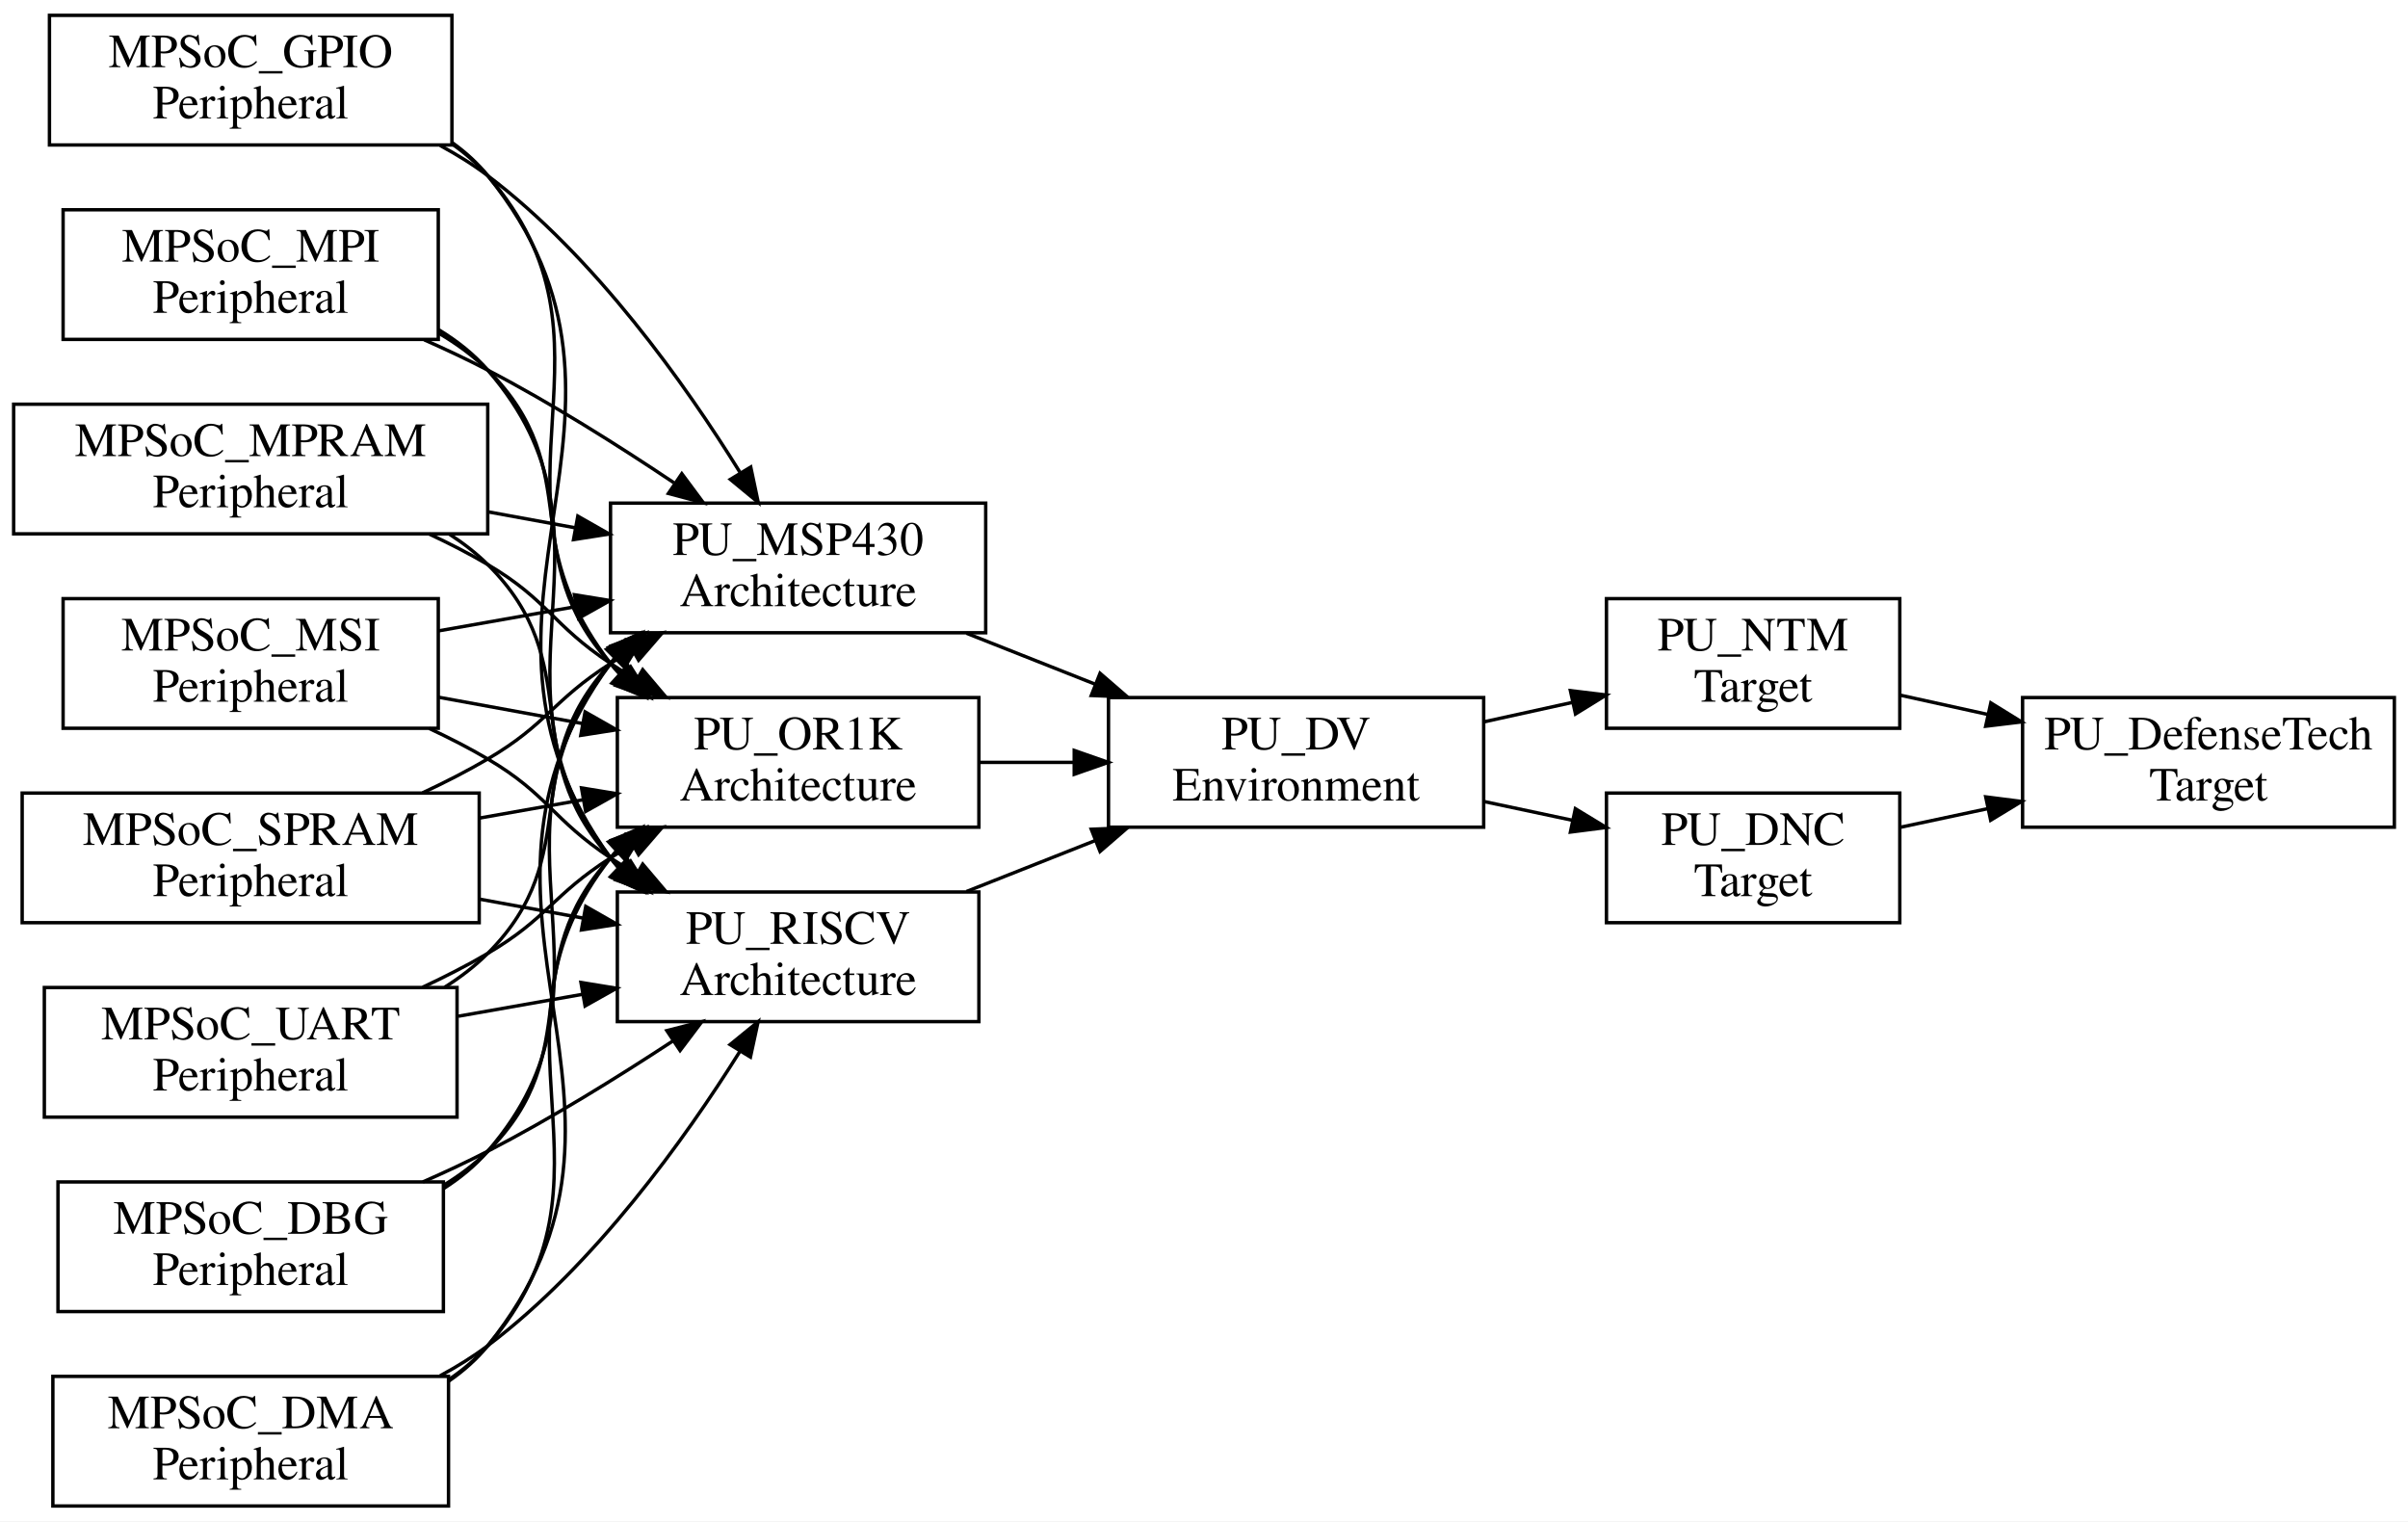
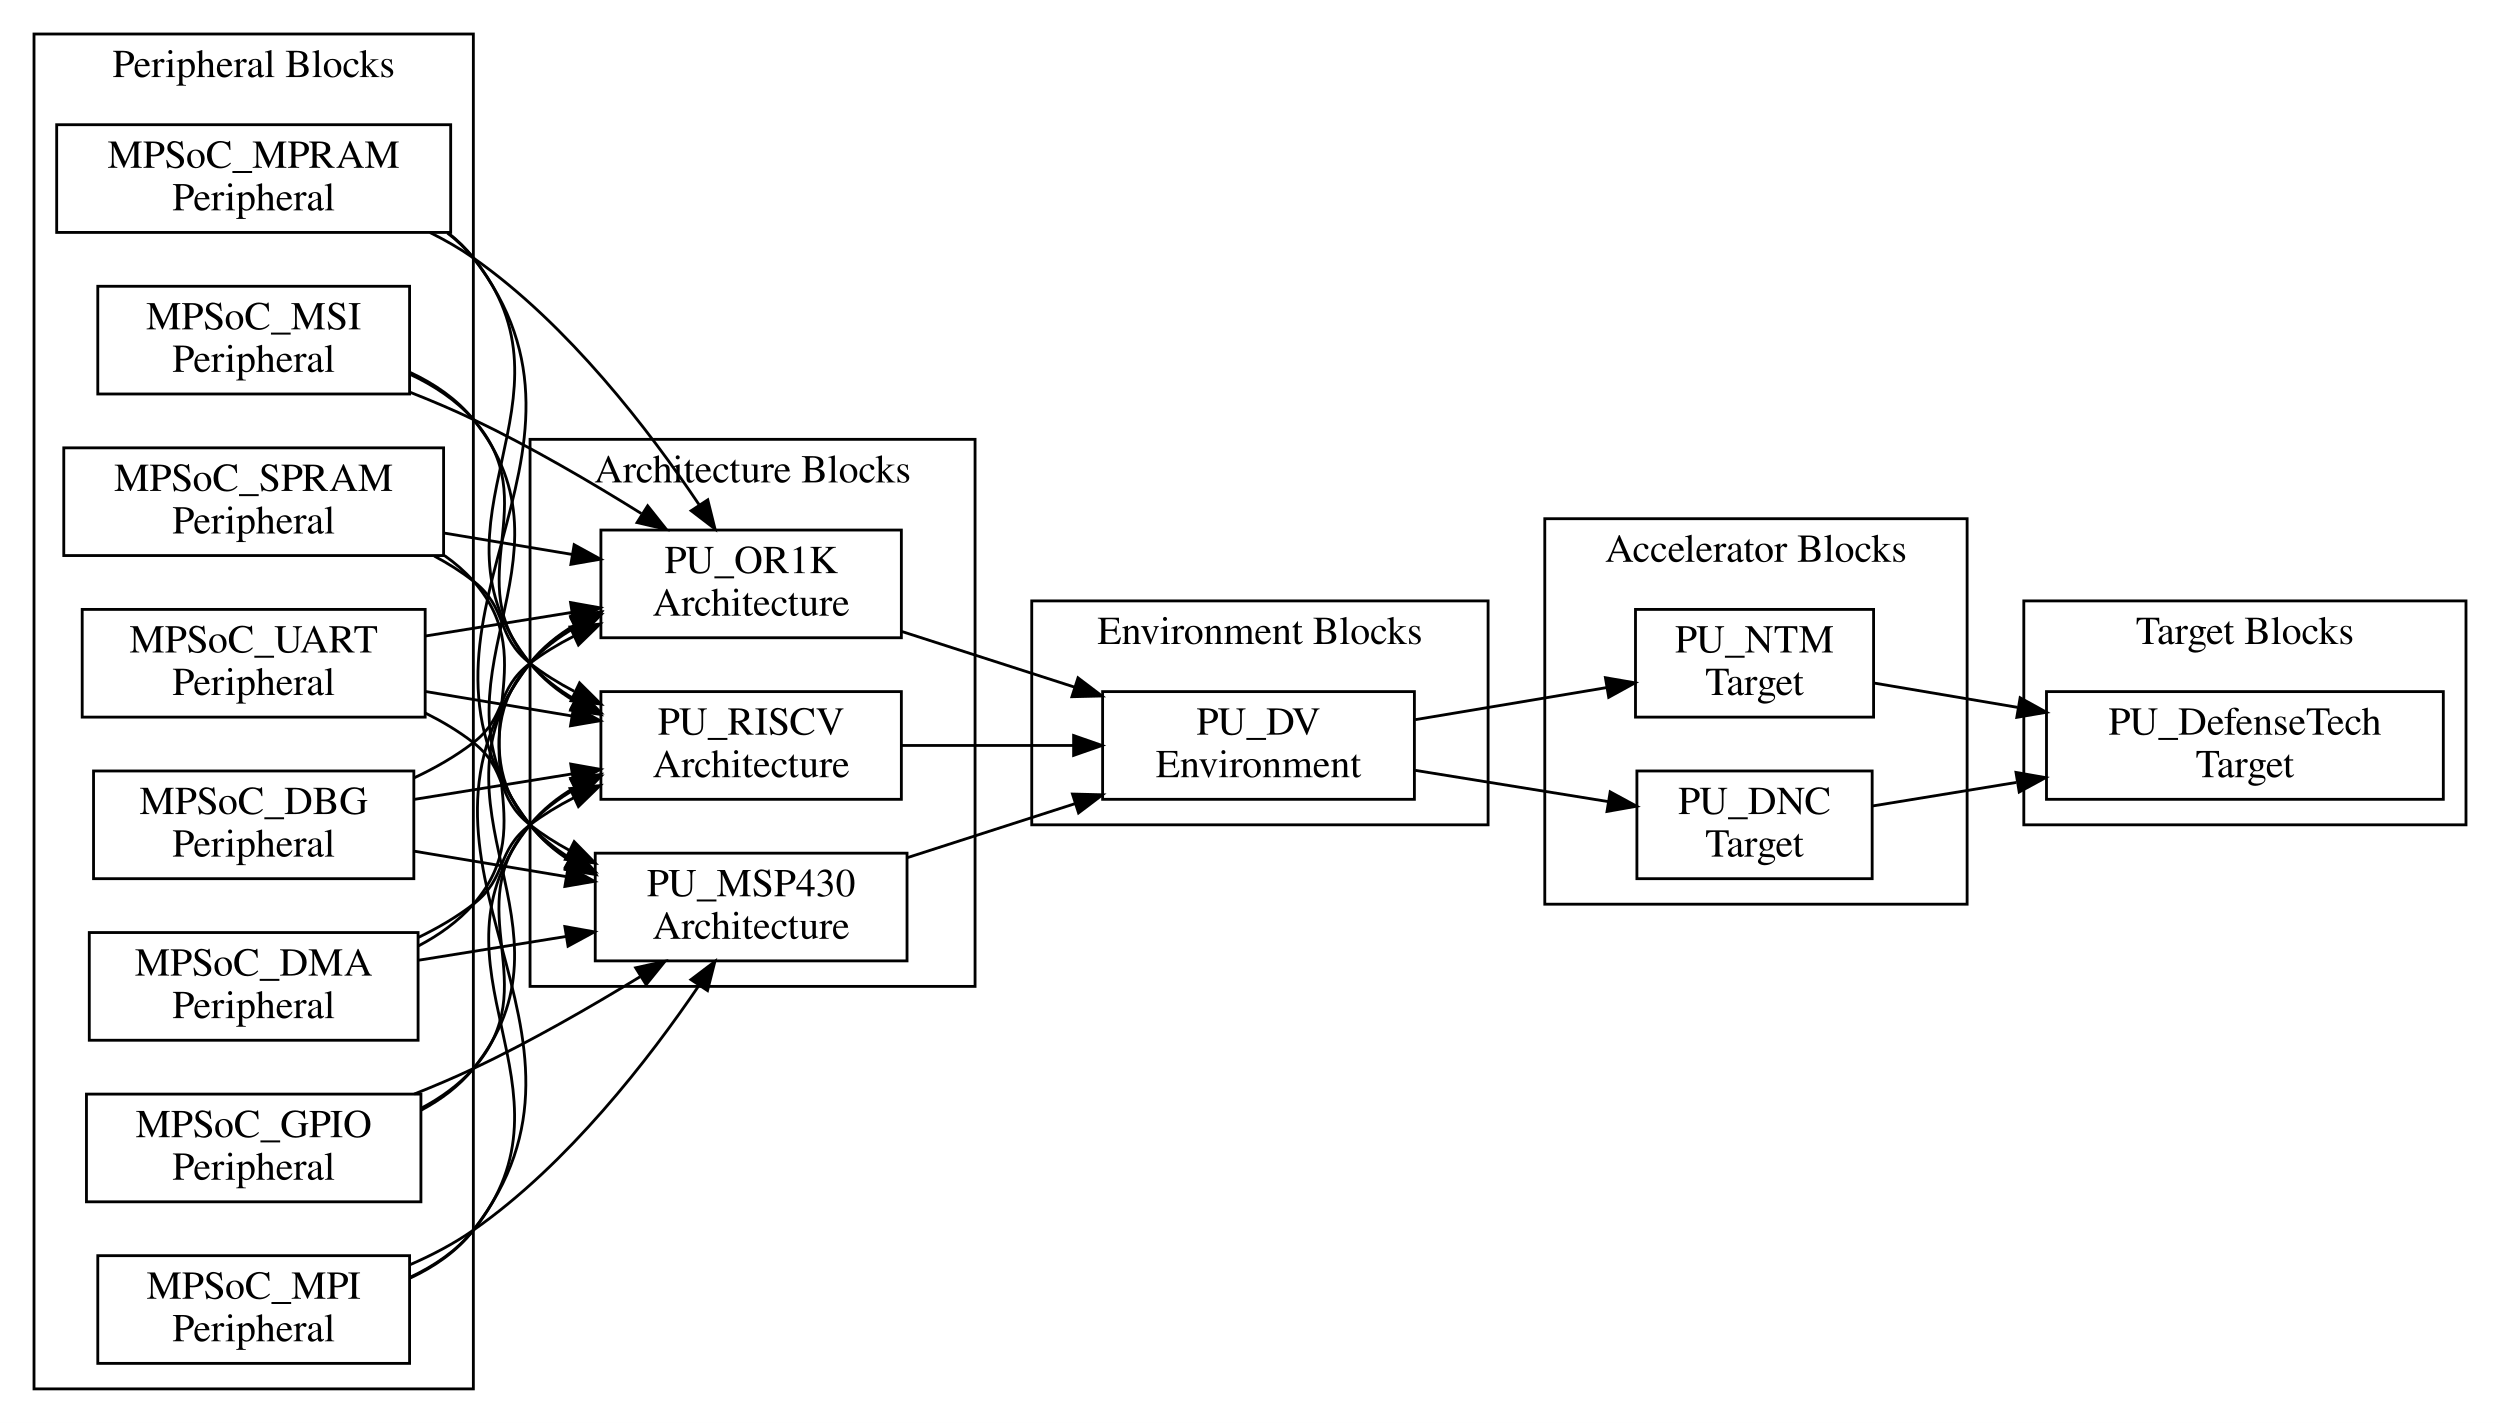
- <svg xmlns="http://www.w3.org/2000/svg" width="706pt" height="446pt" viewBox="0.00 0.00 706.00 446.00">
-   <g id="graph0" class="graph" transform="scale(1 1) rotate(0) translate(4 442)">
-     <polygon fill="white" stroke="transparent" points="-4,4 -4,-442 702,-442 702,4 -4,4" />
+ <svg xmlns="http://www.w3.org/2000/svg" width="882pt" height="502pt" viewBox="0.00 0.00 882.00 502.00">
+   <g id="graph0" class="graph" transform="scale(1 1) rotate(0) translate(4 498)">
+     <polygon fill="white" stroke="transparent" points="-4,4 -4,-498 878,-498 878,4 -4,4" />
+     <g id="clust1" class="cluster">
+       <polygon fill="none" stroke="black" points="8,-8 8,-486 163,-486 163,-8 8,-8" />
+       <text text-anchor="middle" x="85.5" y="-470.8" font-family="Times,serif" font-size="14.00">Peripheral Blocks</text>
+     </g>
+     <g id="clust2" class="cluster">
+       <polygon fill="none" stroke="black" points="183,-150 183,-343 340,-343 340,-150 183,-150" />
+       <text text-anchor="middle" x="261.5" y="-327.8" font-family="Times,serif" font-size="14.00">Architecture Blocks</text>
+     </g>
+     <g id="clust3" class="cluster">
+       <polygon fill="none" stroke="black" points="360,-207 360,-286 521,-286 521,-207 360,-207" />
+       <text text-anchor="middle" x="440.5" y="-270.8" font-family="Times,serif" font-size="14.00">Environment Blocks</text>
+     </g>
+     <g id="clust4" class="cluster">
+       <polygon fill="none" stroke="black" points="541,-179 541,-315 690,-315 690,-179 541,-179" />
+       <text text-anchor="middle" x="615.5" y="-299.8" font-family="Times,serif" font-size="14.00">Accelerator Blocks</text>
+     </g>
+     <g id="clust5" class="cluster">
+       <polygon fill="none" stroke="black" points="710,-207 710,-286 866,-286 866,-207 710,-207" />
+       <text text-anchor="middle" x="788" y="-270.8" font-family="Times,serif" font-size="14.00">Target Blocks</text>
+     </g>
    <g id="node1" class="node">
-       <polygon fill="none" stroke="black" points="13,-57.5 13,-95.5 126,-95.5 126,-57.5 13,-57.5" />
-       <text text-anchor="middle" x="69.5" y="-80.3" font-family="Times,serif" font-size="14.00">MPSoC_DBG </text>
-       <text text-anchor="middle" x="69.5" y="-65.3" font-family="Times,serif" font-size="14.00">Peripheral</text>
+       <polygon fill="none" stroke="black" points="29,-188 29,-226 142,-226 142,-188 29,-188" />
+       <text text-anchor="middle" x="85.5" y="-210.8" font-family="Times,serif" font-size="14.00">MPSoC_DBG </text>
+       <text text-anchor="middle" x="85.5" y="-195.8" font-family="Times,serif" font-size="14.00">Peripheral</text>
    </g>
    <g id="node9" class="node">
-       <polygon fill="none" stroke="black" points="175,-256.5 175,-294.5 285,-294.5 285,-256.5 175,-256.5" />
-       <text text-anchor="middle" x="230" y="-279.3" font-family="Times,serif" font-size="14.00">PU_MSP430 </text>
-       <text text-anchor="middle" x="230" y="-264.3" font-family="Times,serif" font-size="14.00">Architecture</text>
+       <polygon fill="none" stroke="black" points="206,-159 206,-197 316,-197 316,-159 206,-159" />
+       <text text-anchor="middle" x="261" y="-181.8" font-family="Times,serif" font-size="14.00">PU_MSP430 </text>
+       <text text-anchor="middle" x="261" y="-166.8" font-family="Times,serif" font-size="14.00">Architecture</text>
    </g>
    <g id="edge1" class="edge">
-       <path fill="none" stroke="black" d="M126,-93.52C130.84,-96.6 135.3,-100.23 139,-104.5 181.95,-154 134.33,-196.11 175,-247.5 175.57,-248.22 176.17,-248.93 176.79,-249.62" />
-       <polygon fill="black" stroke="black" points="174.42,-252.2 184.14,-256.41 179.17,-247.06 174.42,-252.2" />
+       <path fill="none" stroke="black" d="M142.35,-197.66C159.33,-194.83 178.12,-191.69 195.61,-188.76" />
+       <polygon fill="black" stroke="black" points="196.45,-192.17 205.73,-187.07 195.29,-185.27 196.45,-192.17" />
    </g>
    <g id="node10" class="node">
-       <polygon fill="none" stroke="black" points="177,-199.5 177,-237.5 283,-237.5 283,-199.5 177,-199.5" />
-       <text text-anchor="middle" x="230" y="-222.3" font-family="Times,serif" font-size="14.00">PU_OR1K </text>
-       <text text-anchor="middle" x="230" y="-207.3" font-family="Times,serif" font-size="14.00">Architecture</text>
+       <polygon fill="none" stroke="black" points="208,-273 208,-311 314,-311 314,-273 208,-273" />
+       <text text-anchor="middle" x="261" y="-295.8" font-family="Times,serif" font-size="14.00">PU_OR1K </text>
+       <text text-anchor="middle" x="261" y="-280.8" font-family="Times,serif" font-size="14.00">Architecture</text>
    </g>
    <g id="edge9" class="edge">
-       <path fill="none" stroke="black" d="M126.04,-94.52C130.75,-97.39 135.17,-100.7 139,-104.5 168.42,-133.68 146.92,-160.03 175,-190.5 175.75,-191.32 176.53,-192.11 177.34,-192.89" />
-       <polygon fill="black" stroke="black" points="175.24,-195.69 185.18,-199.35 179.69,-190.29 175.24,-195.69" />
+       <path fill="none" stroke="black" d="M142.08,-223.56C149.49,-227.03 156.7,-231.15 163,-236 175.11,-245.33 170.82,-254.75 183,-264 187.72,-267.58 192.94,-270.74 198.37,-273.52" />
+       <polygon fill="black" stroke="black" points="197.12,-276.8 207.67,-277.84 200.07,-270.45 197.12,-276.8" />
    </g>
    <g id="node11" class="node">
-       <polygon fill="none" stroke="black" points="177,-142.5 177,-180.5 283,-180.5 283,-142.5 177,-142.5" />
-       <text text-anchor="middle" x="230" y="-165.3" font-family="Times,serif" font-size="14.00">PU_RISCV </text>
-       <text text-anchor="middle" x="230" y="-150.3" font-family="Times,serif" font-size="14.00">Architecture</text>
+       <polygon fill="none" stroke="black" points="208,-216 208,-254 314,-254 314,-216 208,-216" />
+       <text text-anchor="middle" x="261" y="-238.8" font-family="Times,serif" font-size="14.00">PU_RISCV </text>
+       <text text-anchor="middle" x="261" y="-223.8" font-family="Times,serif" font-size="14.00">Architecture</text>
    </g>
    <g id="edge17" class="edge">
-       <path fill="none" stroke="black" d="M119.99,-95.51C126.47,-98.35 132.95,-101.38 139,-104.5 157.44,-114.02 177.01,-126.14 193.18,-136.76" />
-       <polygon fill="black" stroke="black" points="191.51,-139.86 201.77,-142.48 195.39,-134.03 191.51,-139.86" />
+       <path fill="none" stroke="black" d="M142.35,-216.01C160.07,-218.87 179.77,-222.05 197.9,-224.98" />
+       <polygon fill="black" stroke="black" points="197.36,-228.44 207.79,-226.57 198.48,-221.53 197.36,-228.44" />
    </g>
    <g id="node2" class="node">
-       <polygon fill="none" stroke="black" points="11.5,-0.5 11.5,-38.5 127.5,-38.5 127.5,-0.5 11.5,-0.5" />
-       <text text-anchor="middle" x="69.5" y="-23.3" font-family="Times,serif" font-size="14.00">MPSoC_DMA </text>
-       <text text-anchor="middle" x="69.5" y="-8.3" font-family="Times,serif" font-size="14.00">Peripheral</text>
+       <polygon fill="none" stroke="black" points="27.5,-131 27.5,-169 143.5,-169 143.5,-131 27.5,-131" />
+       <text text-anchor="middle" x="85.5" y="-153.8" font-family="Times,serif" font-size="14.00">MPSoC_DMA </text>
+       <text text-anchor="middle" x="85.5" y="-138.8" font-family="Times,serif" font-size="14.00">Peripheral</text>
    </g>
    <g id="edge2" class="edge">
-       <path fill="none" stroke="black" d="M127.6,-37.13C131.87,-40.08 135.77,-43.51 139,-47.5 195.82,-117.7 121.41,-174.8 175,-247.5 175.37,-248 175.76,-248.5 176.15,-248.99" />
-       <polygon fill="black" stroke="black" points="173.84,-251.63 183.4,-256.19 178.77,-246.66 173.84,-251.63" />
+       <path fill="none" stroke="black" d="M143.79,-159.25C160.46,-161.94 178.77,-164.89 195.83,-167.64" />
+       <polygon fill="black" stroke="black" points="195.28,-171.1 205.71,-169.24 196.4,-164.19 195.28,-171.1" />
    </g>
    <g id="edge10" class="edge">
-       <path fill="none" stroke="black" d="M127.64,-37.59C131.84,-40.43 135.72,-43.72 139,-47.5 181.95,-97 134.33,-139.11 175,-190.5 175.57,-191.22 176.17,-191.93 176.79,-192.62" />
-       <polygon fill="black" stroke="black" points="174.42,-195.2 184.14,-199.41 179.17,-190.06 174.42,-195.2" />
+       <path fill="none" stroke="black" d="M143.64,-164.29C150.91,-168.1 157.66,-172.91 163,-179 188.58,-208.18 157.22,-234.99 183,-264 187.51,-269.07 193.01,-273.23 198.98,-276.63" />
+       <polygon fill="black" stroke="black" points="197.48,-279.79 207.99,-281.09 200.59,-273.52 197.48,-279.79" />
    </g>
    <g id="edge18" class="edge">
-       <path fill="none" stroke="black" d="M125.04,-38.68C129.95,-41.32 134.69,-44.25 139,-47.5 170.4,-71.14 196.93,-108.25 212.87,-133.67" />
-       <polygon fill="black" stroke="black" points="210.05,-135.76 218.26,-142.45 216.02,-132.1 210.05,-135.76" />
+       <path fill="none" stroke="black" d="M143.67,-167.31C150.52,-170.62 157.15,-174.49 163,-179 175.11,-188.33 170.82,-197.75 183,-207 187.72,-210.58 192.94,-213.74 198.37,-216.52" />
+       <polygon fill="black" stroke="black" points="197.12,-219.8 207.67,-220.84 200.07,-213.45 197.12,-219.8" />
    </g>
    <g id="node3" class="node">
-       <polygon fill="none" stroke="black" points="10.5,-399.5 10.5,-437.5 128.5,-437.5 128.5,-399.5 10.5,-399.5" />
-       <text text-anchor="middle" x="69.5" y="-422.3" font-family="Times,serif" font-size="14.00">MPSoC_GPIO </text>
-       <text text-anchor="middle" x="69.5" y="-407.3" font-family="Times,serif" font-size="14.00">Peripheral</text>
+       <polygon fill="none" stroke="black" points="26.5,-74 26.5,-112 144.5,-112 144.5,-74 26.5,-74" />
+       <text text-anchor="middle" x="85.5" y="-96.8" font-family="Times,serif" font-size="14.00">MPSoC_GPIO </text>
+       <text text-anchor="middle" x="85.5" y="-81.8" font-family="Times,serif" font-size="14.00">Peripheral</text>
    </g>
    <g id="edge3" class="edge">
-       <path fill="none" stroke="black" d="M125.05,-399.34C129.96,-396.69 134.7,-393.75 139,-390.5 170.52,-366.67 197.02,-329.23 212.93,-303.58" />
-       <polygon fill="black" stroke="black" points="216.11,-305.08 218.3,-294.72 210.13,-301.46 216.11,-305.08" />
+       <path fill="none" stroke="black" d="M142.14,-112.02C149.24,-114.84 156.35,-117.86 163,-121 183,-130.44 204.29,-142.69 221.82,-153.41" />
+       <polygon fill="black" stroke="black" points="220.26,-156.56 230.61,-158.85 223.95,-150.61 220.26,-156.56" />
    </g>
    <g id="edge11" class="edge">
-       <path fill="none" stroke="black" d="M128.6,-399.75C132.44,-397.06 135.97,-393.99 139,-390.5 181.95,-341 134.7,-299.18 175,-247.5 175.81,-246.46 176.67,-245.46 177.57,-244.48" />
-       <polygon fill="black" stroke="black" points="180.08,-246.93 185.16,-237.63 175.39,-241.73 180.08,-246.93" />
+       <path fill="none" stroke="black" d="M144.51,-106.29C151.56,-110.03 158.02,-114.84 163,-121 203.32,-170.92 142.62,-214.12 183,-264 187.33,-269.35 192.77,-273.68 198.75,-277.18" />
+       <polygon fill="black" stroke="black" points="197.33,-280.38 207.83,-281.74 200.47,-274.12 197.33,-280.38" />
    </g>
    <g id="edge19" class="edge">
-       <path fill="none" stroke="black" d="M128.56,-400.2C132.45,-397.41 136.01,-394.19 139,-390.5 195.82,-320.3 121.93,-263.58 175,-190.5 175.67,-189.57 176.38,-188.68 177.13,-187.8" />
-       <polygon fill="black" stroke="black" points="179.82,-190.07 184.64,-180.63 174.99,-185 179.82,-190.07" />
+       <path fill="none" stroke="black" d="M144.77,-107.1C151.61,-110.73 157.94,-115.28 163,-121 189,-150.39 156.97,-177.63 183,-207 187.5,-212.08 193,-216.24 198.96,-219.64" />
+       <polygon fill="black" stroke="black" points="197.46,-222.8 207.98,-224.11 200.57,-216.53 197.46,-222.8" />
    </g>
    <g id="node4" class="node">
-       <polygon fill="none" stroke="black" points="14.5,-342.5 14.5,-380.5 124.5,-380.5 124.5,-342.5 14.5,-342.5" />
-       <text text-anchor="middle" x="69.5" y="-365.3" font-family="Times,serif" font-size="14.00">MPSoC_MPI </text>
-       <text text-anchor="middle" x="69.5" y="-350.3" font-family="Times,serif" font-size="14.00">Peripheral</text>
+       <polygon fill="none" stroke="black" points="30.5,-17 30.5,-55 140.5,-55 140.5,-17 30.5,-17" />
+       <text text-anchor="middle" x="85.5" y="-39.8" font-family="Times,serif" font-size="14.00">MPSoC_MPI </text>
+       <text text-anchor="middle" x="85.5" y="-24.8" font-family="Times,serif" font-size="14.00">Peripheral</text>
    </g>
    <g id="edge4" class="edge">
-       <path fill="none" stroke="black" d="M120.38,-342.38C126.73,-339.57 133.08,-336.59 139,-333.5 157.64,-323.79 177.37,-311.34 193.59,-300.47" />
-       <polygon fill="black" stroke="black" points="195.9,-303.13 202.21,-294.62 191.97,-297.34 195.9,-303.13" />
+       <path fill="none" stroke="black" d="M140.52,-51.75C148.4,-55.17 156.15,-59.23 163,-64 196.38,-87.25 225.21,-124.69 242.57,-150.28" />
+       <polygon fill="black" stroke="black" points="239.77,-152.39 248.22,-158.79 245.61,-148.52 239.77,-152.39" />
    </g>
    <g id="edge12" class="edge">
-       <path fill="none" stroke="black" d="M124.69,-344.29C129.9,-341.23 134.8,-337.66 139,-333.5 168.42,-304.32 147.15,-278.18 175,-247.5 176.16,-246.23 177.38,-245 178.66,-243.82" />
-       <polygon fill="black" stroke="black" points="180.9,-246.51 186.51,-237.52 176.52,-241.05 180.9,-246.51" />
+       <path fill="none" stroke="black" d="M140.53,-47.01C149.18,-51.03 157.19,-56.51 163,-64 217.76,-134.58 128.17,-193.47 183,-264 187.28,-269.51 192.75,-273.93 198.79,-277.49" />
+       <polygon fill="black" stroke="black" points="197.48,-280.74 207.98,-282.1 200.61,-274.49 197.48,-280.74" />
    </g>
    <g id="edge20" class="edge">
-       <path fill="none" stroke="black" d="M124.67,-345.31C130.02,-342.05 134.96,-338.16 139,-333.5 181.95,-284 134.7,-242.18 175,-190.5 175.81,-189.46 176.67,-188.46 177.57,-187.48" />
-       <polygon fill="black" stroke="black" points="180.08,-189.93 185.16,-180.63 175.39,-184.73 180.08,-189.93" />
+       <path fill="none" stroke="black" d="M140.67,-47.38C149.21,-51.36 157.13,-56.74 163,-64 203.32,-113.92 142.62,-157.12 183,-207 187.33,-212.35 192.77,-216.68 198.75,-220.18" />
+       <polygon fill="black" stroke="black" points="197.33,-223.38 207.83,-224.74 200.47,-217.12 197.33,-223.38" />
    </g>
    <g id="node5" class="node">
-       <polygon fill="none" stroke="black" points="0,-285.5 0,-323.5 139,-323.5 139,-285.5 0,-285.5" />
-       <text text-anchor="middle" x="69.5" y="-308.3" font-family="Times,serif" font-size="14.00">MPSoC_MPRAM </text>
-       <text text-anchor="middle" x="69.5" y="-293.3" font-family="Times,serif" font-size="14.00">Peripheral</text>
+       <polygon fill="none" stroke="black" points="16,-416 16,-454 155,-454 155,-416 16,-416" />
+       <text text-anchor="middle" x="85.5" y="-438.8" font-family="Times,serif" font-size="14.00">MPSoC_MPRAM </text>
+       <text text-anchor="middle" x="85.5" y="-423.8" font-family="Times,serif" font-size="14.00">Peripheral</text>
    </g>
    <g id="edge5" class="edge">
-       <path fill="none" stroke="black" d="M139.1,-291.95C147.54,-290.4 156.16,-288.83 164.54,-287.29" />
-       <polygon fill="black" stroke="black" points="165.41,-290.69 174.62,-285.45 164.15,-283.81 165.41,-290.69" />
+       <path fill="none" stroke="black" d="M154.01,-415.9C157.36,-413.3 160.4,-410.35 163,-407 217.76,-336.42 128.57,-277.84 183,-207 186.88,-201.95 191.75,-197.77 197.15,-194.33" />
+       <polygon fill="black" stroke="black" points="198.9,-197.36 205.99,-189.49 195.54,-191.22 198.9,-197.36" />
    </g>
    <g id="edge13" class="edge">
-       <path fill="none" stroke="black" d="M121.8,-285.46C127.72,-282.7 133.58,-279.7 139,-276.5 156.69,-266.06 157.88,-258.85 175,-247.5 177.41,-245.9 179.92,-244.32 182.48,-242.76" />
-       <polygon fill="black" stroke="black" points="184.44,-245.67 191.29,-237.59 180.89,-239.63 184.44,-245.67" />
+       <path fill="none" stroke="black" d="M147.69,-415.96C153.06,-413.3 158.25,-410.32 163,-407 196.5,-383.56 225.3,-345.79 242.62,-319.97" />
+       <polygon fill="black" stroke="black" points="245.7,-321.66 248.26,-311.38 239.85,-317.82 245.7,-321.66" />
    </g>
    <g id="edge21" class="edge">
-       <path fill="none" stroke="black" d="M127.71,-285.43C131.79,-282.81 135.62,-279.85 139,-276.5 168.42,-247.32 147.15,-221.18 175,-190.5 176.16,-189.23 177.38,-188 178.66,-186.82" />
-       <polygon fill="black" stroke="black" points="180.9,-189.51 186.51,-180.52 176.52,-184.05 180.9,-189.51" />
+       <path fill="none" stroke="black" d="M153.86,-415.78C157.24,-413.21 160.33,-410.3 163,-407 203.32,-357.08 142.91,-314.11 183,-264 187.32,-258.6 192.75,-254.21 198.73,-250.64" />
+       <polygon fill="black" stroke="black" points="200.52,-253.65 207.8,-245.96 197.31,-247.43 200.52,-253.65" />
    </g>
    <g id="node6" class="node">
-       <polygon fill="none" stroke="black" points="14.5,-228.5 14.5,-266.5 124.5,-266.5 124.5,-228.5 14.5,-228.5" />
-       <text text-anchor="middle" x="69.5" y="-251.3" font-family="Times,serif" font-size="14.00">MPSoC_MSI </text>
-       <text text-anchor="middle" x="69.5" y="-236.3" font-family="Times,serif" font-size="14.00">Peripheral</text>
+       <polygon fill="none" stroke="black" points="30.5,-359 30.5,-397 140.5,-397 140.5,-359 30.5,-359" />
+       <text text-anchor="middle" x="85.5" y="-381.8" font-family="Times,serif" font-size="14.00">MPSoC_MSI </text>
+       <text text-anchor="middle" x="85.5" y="-366.8" font-family="Times,serif" font-size="14.00">Peripheral</text>
    </g>
    <g id="edge6" class="edge">
-       <path fill="none" stroke="black" d="M124.6,-257.06C137.54,-259.34 151.47,-261.8 164.81,-264.16" />
-       <polygon fill="black" stroke="black" points="164.42,-267.64 174.87,-265.94 165.63,-260.75 164.42,-267.64" />
+       <path fill="none" stroke="black" d="M140.67,-366.62C149.21,-362.64 157.13,-357.26 163,-350 203.32,-300.08 142.91,-257.11 183,-207 186.83,-202.21 191.54,-198.22 196.73,-194.88" />
+       <polygon fill="black" stroke="black" points="198.77,-197.75 205.84,-189.86 195.39,-191.62 198.77,-197.75" />
    </g>
    <g id="edge14" class="edge">
-       <path fill="none" stroke="black" d="M124.6,-237.6C138.17,-235.12 152.83,-232.44 166.76,-229.89" />
-       <polygon fill="black" stroke="black" points="167.54,-233.3 176.75,-228.06 166.28,-226.42 167.54,-233.3" />
+       <path fill="none" stroke="black" d="M140.53,-359.67C148.17,-356.67 155.85,-353.41 163,-350 183.21,-340.36 204.68,-327.8 222.26,-316.82" />
+       <polygon fill="black" stroke="black" points="224.49,-319.55 231.08,-311.25 220.75,-313.63 224.49,-319.55" />
    </g>
    <g id="edge22" class="edge">
-       <path fill="none" stroke="black" d="M121.8,-228.46C127.72,-225.7 133.58,-222.7 139,-219.5 156.69,-209.06 157.88,-201.85 175,-190.5 177.41,-188.9 179.92,-187.32 182.48,-185.76" />
-       <polygon fill="black" stroke="black" points="184.44,-188.67 191.29,-180.59 180.89,-182.63 184.44,-188.67" />
+       <path fill="none" stroke="black" d="M140.54,-366C148.98,-362.08 156.91,-356.89 163,-350 189,-320.61 157.14,-293.51 183,-264 187.49,-258.87 192.98,-254.65 198.94,-251.18" />
+       <polygon fill="black" stroke="black" points="200.63,-254.25 207.96,-246.59 197.45,-248.01 200.63,-254.25" />
    </g>
    <g id="node7" class="node">
-       <polygon fill="none" stroke="black" points="2.5,-171.5 2.5,-209.5 136.5,-209.5 136.5,-171.5 2.5,-171.5" />
-       <text text-anchor="middle" x="69.5" y="-194.3" font-family="Times,serif" font-size="14.00">MPSoC_SPRAM </text>
-       <text text-anchor="middle" x="69.5" y="-179.3" font-family="Times,serif" font-size="14.00">Peripheral</text>
+       <polygon fill="none" stroke="black" points="18.5,-302 18.5,-340 152.5,-340 152.5,-302 18.5,-302" />
+       <text text-anchor="middle" x="85.5" y="-324.8" font-family="Times,serif" font-size="14.00">MPSoC_SPRAM </text>
+       <text text-anchor="middle" x="85.5" y="-309.8" font-family="Times,serif" font-size="14.00">Peripheral</text>
    </g>
    <g id="edge7" class="edge">
-       <path fill="none" stroke="black" d="M119.91,-209.58C126.46,-212.64 132.99,-215.97 139,-219.5 156.48,-229.76 157.93,-236.57 175,-247.5 176.95,-248.75 178.96,-249.99 181.01,-251.22" />
-       <polygon fill="black" stroke="black" points="179.75,-254.52 190.16,-256.46 183.23,-248.45 179.75,-254.52" />
+       <path fill="none" stroke="black" d="M152.83,-301.99C156.56,-299.37 160,-296.39 163,-293 189,-263.61 157.14,-236.51 183,-207 186.98,-202.46 191.75,-198.62 196.93,-195.39" />
+       <polygon fill="black" stroke="black" points="198.85,-198.33 205.98,-190.49 195.52,-192.17 198.85,-198.33" />
    </g>
    <g id="edge15" class="edge">
-       <path fill="none" stroke="black" d="M136.8,-202.21C146.75,-203.97 156.98,-205.78 166.83,-207.52" />
-       <polygon fill="black" stroke="black" points="166.49,-211.01 176.94,-209.3 167.7,-204.12 166.49,-211.01" />
+       <path fill="none" stroke="black" d="M152.59,-309.95C167.45,-307.47 183.17,-304.84 197.86,-302.39" />
+       <polygon fill="black" stroke="black" points="198.56,-305.82 207.85,-300.72 197.41,-298.91 198.56,-305.82" />
    </g>
    <g id="edge23" class="edge">
-       <path fill="none" stroke="black" d="M136.8,-178.37C146.75,-176.55 156.98,-174.68 166.83,-172.87" />
-       <polygon fill="black" stroke="black" points="167.74,-176.27 176.94,-171.02 166.48,-169.38 167.74,-176.27" />
+       <path fill="none" stroke="black" d="M149.2,-301.83C154.08,-299.22 158.75,-296.29 163,-293 175.38,-283.41 170.67,-273.64 183,-264 187.76,-260.28 193.04,-257 198.56,-254.11" />
+       <polygon fill="black" stroke="black" points="200.47,-257.08 207.99,-249.61 197.46,-250.76 200.47,-257.08" />
    </g>
    <g id="node8" class="node">
-       <polygon fill="none" stroke="black" points="9,-114.5 9,-152.5 130,-152.5 130,-114.5 9,-114.5" />
-       <text text-anchor="middle" x="69.5" y="-137.3" font-family="Times,serif" font-size="14.00">MPSoC_UART </text>
-       <text text-anchor="middle" x="69.5" y="-122.3" font-family="Times,serif" font-size="14.00">Peripheral</text>
+       <polygon fill="none" stroke="black" points="25,-245 25,-283 146,-283 146,-245 25,-245" />
+       <text text-anchor="middle" x="85.5" y="-267.8" font-family="Times,serif" font-size="14.00">MPSoC_UART </text>
+       <text text-anchor="middle" x="85.5" y="-252.8" font-family="Times,serif" font-size="14.00">Peripheral</text>
    </g>
    <g id="edge8" class="edge">
-       <path fill="none" stroke="black" d="M126.37,-152.58C130.95,-155.47 135.26,-158.76 139,-162.5 168.01,-191.51 147.14,-217.38 175,-247.5 175.75,-248.31 176.54,-249.11 177.34,-249.88" />
-       <polygon fill="black" stroke="black" points="175.25,-252.69 185.2,-256.34 179.69,-247.29 175.25,-252.69" />
+       <path fill="none" stroke="black" d="M146.09,-246.43C152.09,-243.44 157.86,-239.98 163,-236 175.38,-226.41 170.67,-216.64 183,-207 187.29,-203.65 192.01,-200.65 196.94,-197.97" />
+       <polygon fill="black" stroke="black" points="198.57,-201.07 205.98,-193.5 195.47,-194.8 198.57,-201.07" />
    </g>
    <g id="edge16" class="edge">
-       <path fill="none" stroke="black" d="M119.91,-152.58C126.46,-155.64 132.99,-158.97 139,-162.5 156.48,-172.76 157.93,-179.57 175,-190.5 176.95,-191.75 178.96,-192.99 181.01,-194.22" />
-       <polygon fill="black" stroke="black" points="179.75,-197.52 190.16,-199.46 183.23,-191.45 179.75,-197.52" />
+       <path fill="none" stroke="black" d="M146.21,-273.64C162.77,-276.31 180.79,-279.22 197.5,-281.91" />
+       <polygon fill="black" stroke="black" points="197.29,-285.42 207.72,-283.56 198.4,-278.51 197.29,-285.42" />
    </g>
    <g id="edge24" class="edge">
-       <path fill="none" stroke="black" d="M130.42,-144.09C142.34,-146.19 154.88,-148.41 166.87,-150.52" />
-       <polygon fill="black" stroke="black" points="166.33,-153.98 176.78,-152.28 167.54,-147.09 166.33,-153.98" />
+       <path fill="none" stroke="black" d="M146.21,-254.02C162.77,-251.25 180.79,-248.24 197.5,-245.45" />
+       <polygon fill="black" stroke="black" points="198.43,-248.84 207.72,-243.74 197.28,-241.94 198.43,-248.84" />
    </g>
    <g id="node12" class="node">
-       <polygon fill="none" stroke="black" points="321,-199.5 321,-237.5 431,-237.5 431,-199.5 321,-199.5" />
-       <text text-anchor="middle" x="376" y="-222.3" font-family="Times,serif" font-size="14.00">PU_DV </text>
-       <text text-anchor="middle" x="376" y="-207.3" font-family="Times,serif" font-size="14.00">Environment</text>
+       <polygon fill="none" stroke="black" points="385,-216 385,-254 495,-254 495,-216 385,-216" />
+       <text text-anchor="middle" x="440" y="-238.8" font-family="Times,serif" font-size="14.00">PU_DV </text>
+       <text text-anchor="middle" x="440" y="-223.8" font-family="Times,serif" font-size="14.00">Environment</text>
    </g>
    <g id="edge25" class="edge">
-       <path fill="none" stroke="black" d="M279.35,-256.36C291.46,-251.57 304.58,-246.38 317.1,-241.42" />
-       <polygon fill="black" stroke="black" points="318.52,-244.62 326.53,-237.69 315.95,-238.11 318.52,-244.62" />
+       <path fill="none" stroke="black" d="M316.07,-195.41C334.77,-201.43 355.89,-208.24 375.29,-214.48" />
+       <polygon fill="black" stroke="black" points="374.37,-217.86 384.96,-217.6 376.51,-211.2 374.37,-217.86" />
    </g>
    <g id="edge26" class="edge">
-       <path fill="none" stroke="black" d="M283.39,-218.5C292.28,-218.5 301.59,-218.5 310.73,-218.5" />
-       <polygon fill="black" stroke="black" points="310.95,-222 320.95,-218.5 310.95,-215 310.95,-222" />
+       <path fill="none" stroke="black" d="M314.15,-275.21C333.25,-269.05 355.09,-262.02 375.11,-255.58" />
+       <polygon fill="black" stroke="black" points="376.32,-258.86 384.77,-252.46 374.18,-252.2 376.32,-258.86" />
    </g>
    <g id="edge27" class="edge">
-       <path fill="none" stroke="black" d="M279.35,-180.64C291.46,-185.43 304.58,-190.62 317.1,-195.58" />
-       <polygon fill="black" stroke="black" points="315.95,-198.89 326.53,-199.31 318.52,-192.38 315.95,-198.89" />
+       <path fill="none" stroke="black" d="M314.15,-235C333.08,-235 354.7,-235 374.56,-235" />
+       <polygon fill="black" stroke="black" points="374.77,-238.5 384.77,-235 374.77,-231.5 374.77,-238.5" />
    </g>
    <g id="node13" class="node">
-       <polygon fill="none" stroke="black" points="467,-228.5 467,-266.5 553,-266.5 553,-228.5 467,-228.5" />
-       <text text-anchor="middle" x="510" y="-251.3" font-family="Times,serif" font-size="14.00">PU_NTM </text>
-       <text text-anchor="middle" x="510" y="-236.3" font-family="Times,serif" font-size="14.00">Target</text>
+       <polygon fill="none" stroke="black" points="573,-245 573,-283 657,-283 657,-245 573,-245" />
+       <text text-anchor="middle" x="615" y="-267.8" font-family="Times,serif" font-size="14.00">PU_NTM </text>
+       <text text-anchor="middle" x="615" y="-252.8" font-family="Times,serif" font-size="14.00">Target</text>
    </g>
    <g id="edge28" class="edge">
-       <path fill="none" stroke="black" d="M431.07,-230.38C439.67,-232.27 448.54,-234.22 457.09,-236.1" />
-       <polygon fill="black" stroke="black" points="456.42,-239.53 466.93,-238.26 457.92,-232.69 456.42,-239.53" />
+       <path fill="none" stroke="black" d="M495.26,-244.1C516.81,-247.71 541.47,-251.84 562.71,-255.4" />
+       <polygon fill="black" stroke="black" points="562.39,-258.9 572.83,-257.1 563.55,-251.99 562.39,-258.9" />
    </g>
    <g id="node14" class="node">
-       <polygon fill="none" stroke="black" points="467,-171.5 467,-209.5 553,-209.5 553,-171.5 467,-171.5" />
-       <text text-anchor="middle" x="510" y="-194.3" font-family="Times,serif" font-size="14.00">PU_DNC </text>
-       <text text-anchor="middle" x="510" y="-179.3" font-family="Times,serif" font-size="14.00">Target</text>
+       <polygon fill="none" stroke="black" points="573.5,-188 573.5,-226 656.5,-226 656.5,-188 573.5,-188" />
+       <text text-anchor="middle" x="615" y="-210.8" font-family="Times,serif" font-size="14.00">PU_DNC </text>
+       <text text-anchor="middle" x="615" y="-195.8" font-family="Times,serif" font-size="14.00">Target</text>
    </g>
    <g id="edge29" class="edge">
-       <path fill="none" stroke="black" d="M431.07,-207.03C439.67,-205.21 448.54,-203.32 457.09,-201.51" />
-       <polygon fill="black" stroke="black" points="457.88,-204.92 466.93,-199.42 456.43,-198.07 457.88,-204.92" />
+       <path fill="none" stroke="black" d="M495.26,-226.22C517.08,-222.69 542.08,-218.64 563.5,-215.17" />
+       <polygon fill="black" stroke="black" points="564.07,-218.63 573.38,-213.57 562.95,-211.72 564.07,-218.63" />
    </g>
    <g id="node15" class="node">
-       <polygon fill="none" stroke="black" points="589,-199.5 589,-237.5 698,-237.5 698,-199.5 589,-199.5" />
-       <text text-anchor="middle" x="643.5" y="-222.3" font-family="Times,serif" font-size="14.00">PU_DefenseTech </text>
-       <text text-anchor="middle" x="643.5" y="-207.3" font-family="Times,serif" font-size="14.00">Target</text>
+       <polygon fill="none" stroke="black" points="718,-216 718,-254 858,-254 858,-216 718,-216" />
+       <text text-anchor="middle" x="788" y="-238.8" font-family="Times,serif" font-size="14.00">PU_DefenseTech </text>
+       <text text-anchor="middle" x="788" y="-223.8" font-family="Times,serif" font-size="14.00">Target</text>
    </g>
    <g id="edge30" class="edge">
-       <path fill="none" stroke="black" d="M553.33,-238.16C561.43,-236.38 570.07,-234.47 578.66,-232.58" />
-       <polygon fill="black" stroke="black" points="579.69,-235.94 588.7,-230.37 578.18,-229.1 579.69,-235.94" />
+       <path fill="none" stroke="black" d="M657.39,-256.98C672.6,-254.4 690.36,-251.39 707.78,-248.44" />
+       <polygon fill="black" stroke="black" points="708.7,-251.83 717.97,-246.71 707.53,-244.93 708.7,-251.83" />
    </g>
    <g id="edge31" class="edge">
-       <path fill="none" stroke="black" d="M553.33,-199.51C561.43,-201.24 570.07,-203.08 578.66,-204.91" />
-       <polygon fill="black" stroke="black" points="578.19,-208.38 588.7,-207.04 579.64,-201.54 578.19,-208.38" />
+       <path fill="none" stroke="black" d="M656.52,-213.64C671.8,-216.14 689.75,-219.08 707.37,-221.96" />
+       <polygon fill="black" stroke="black" points="707.24,-225.49 717.68,-223.65 708.37,-218.58 707.24,-225.49" />
    </g>
  </g>
</svg>
